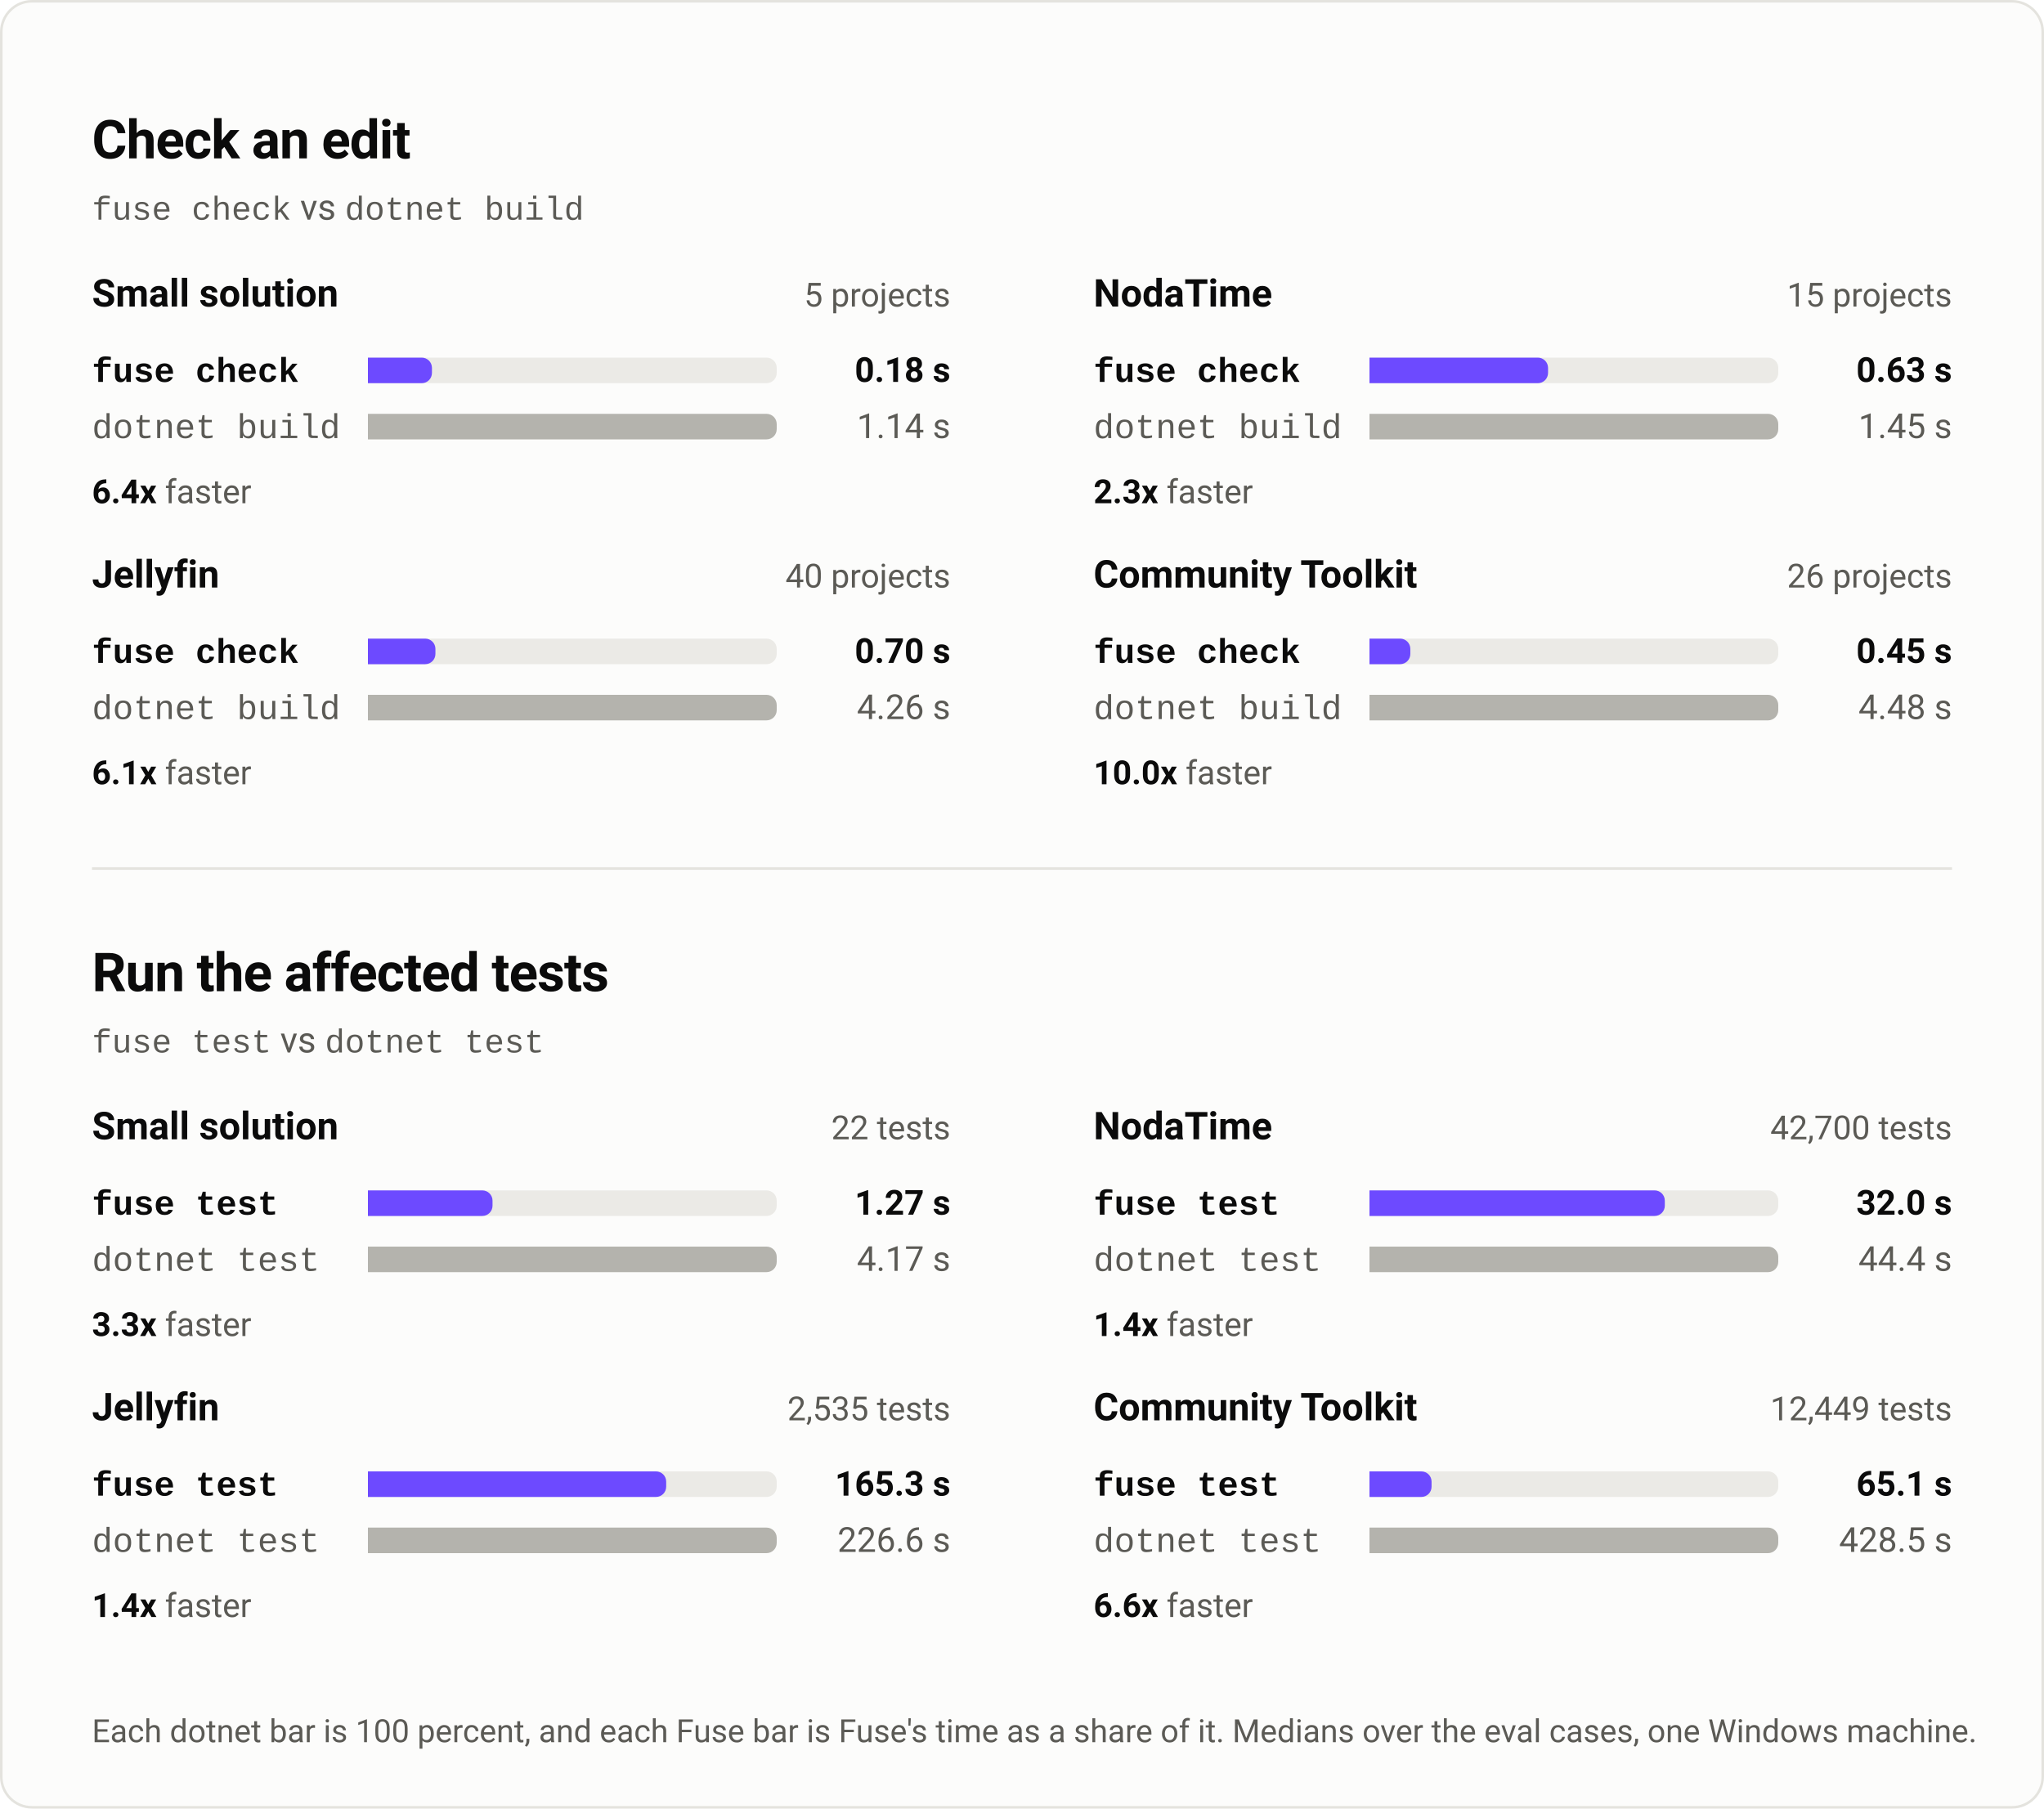
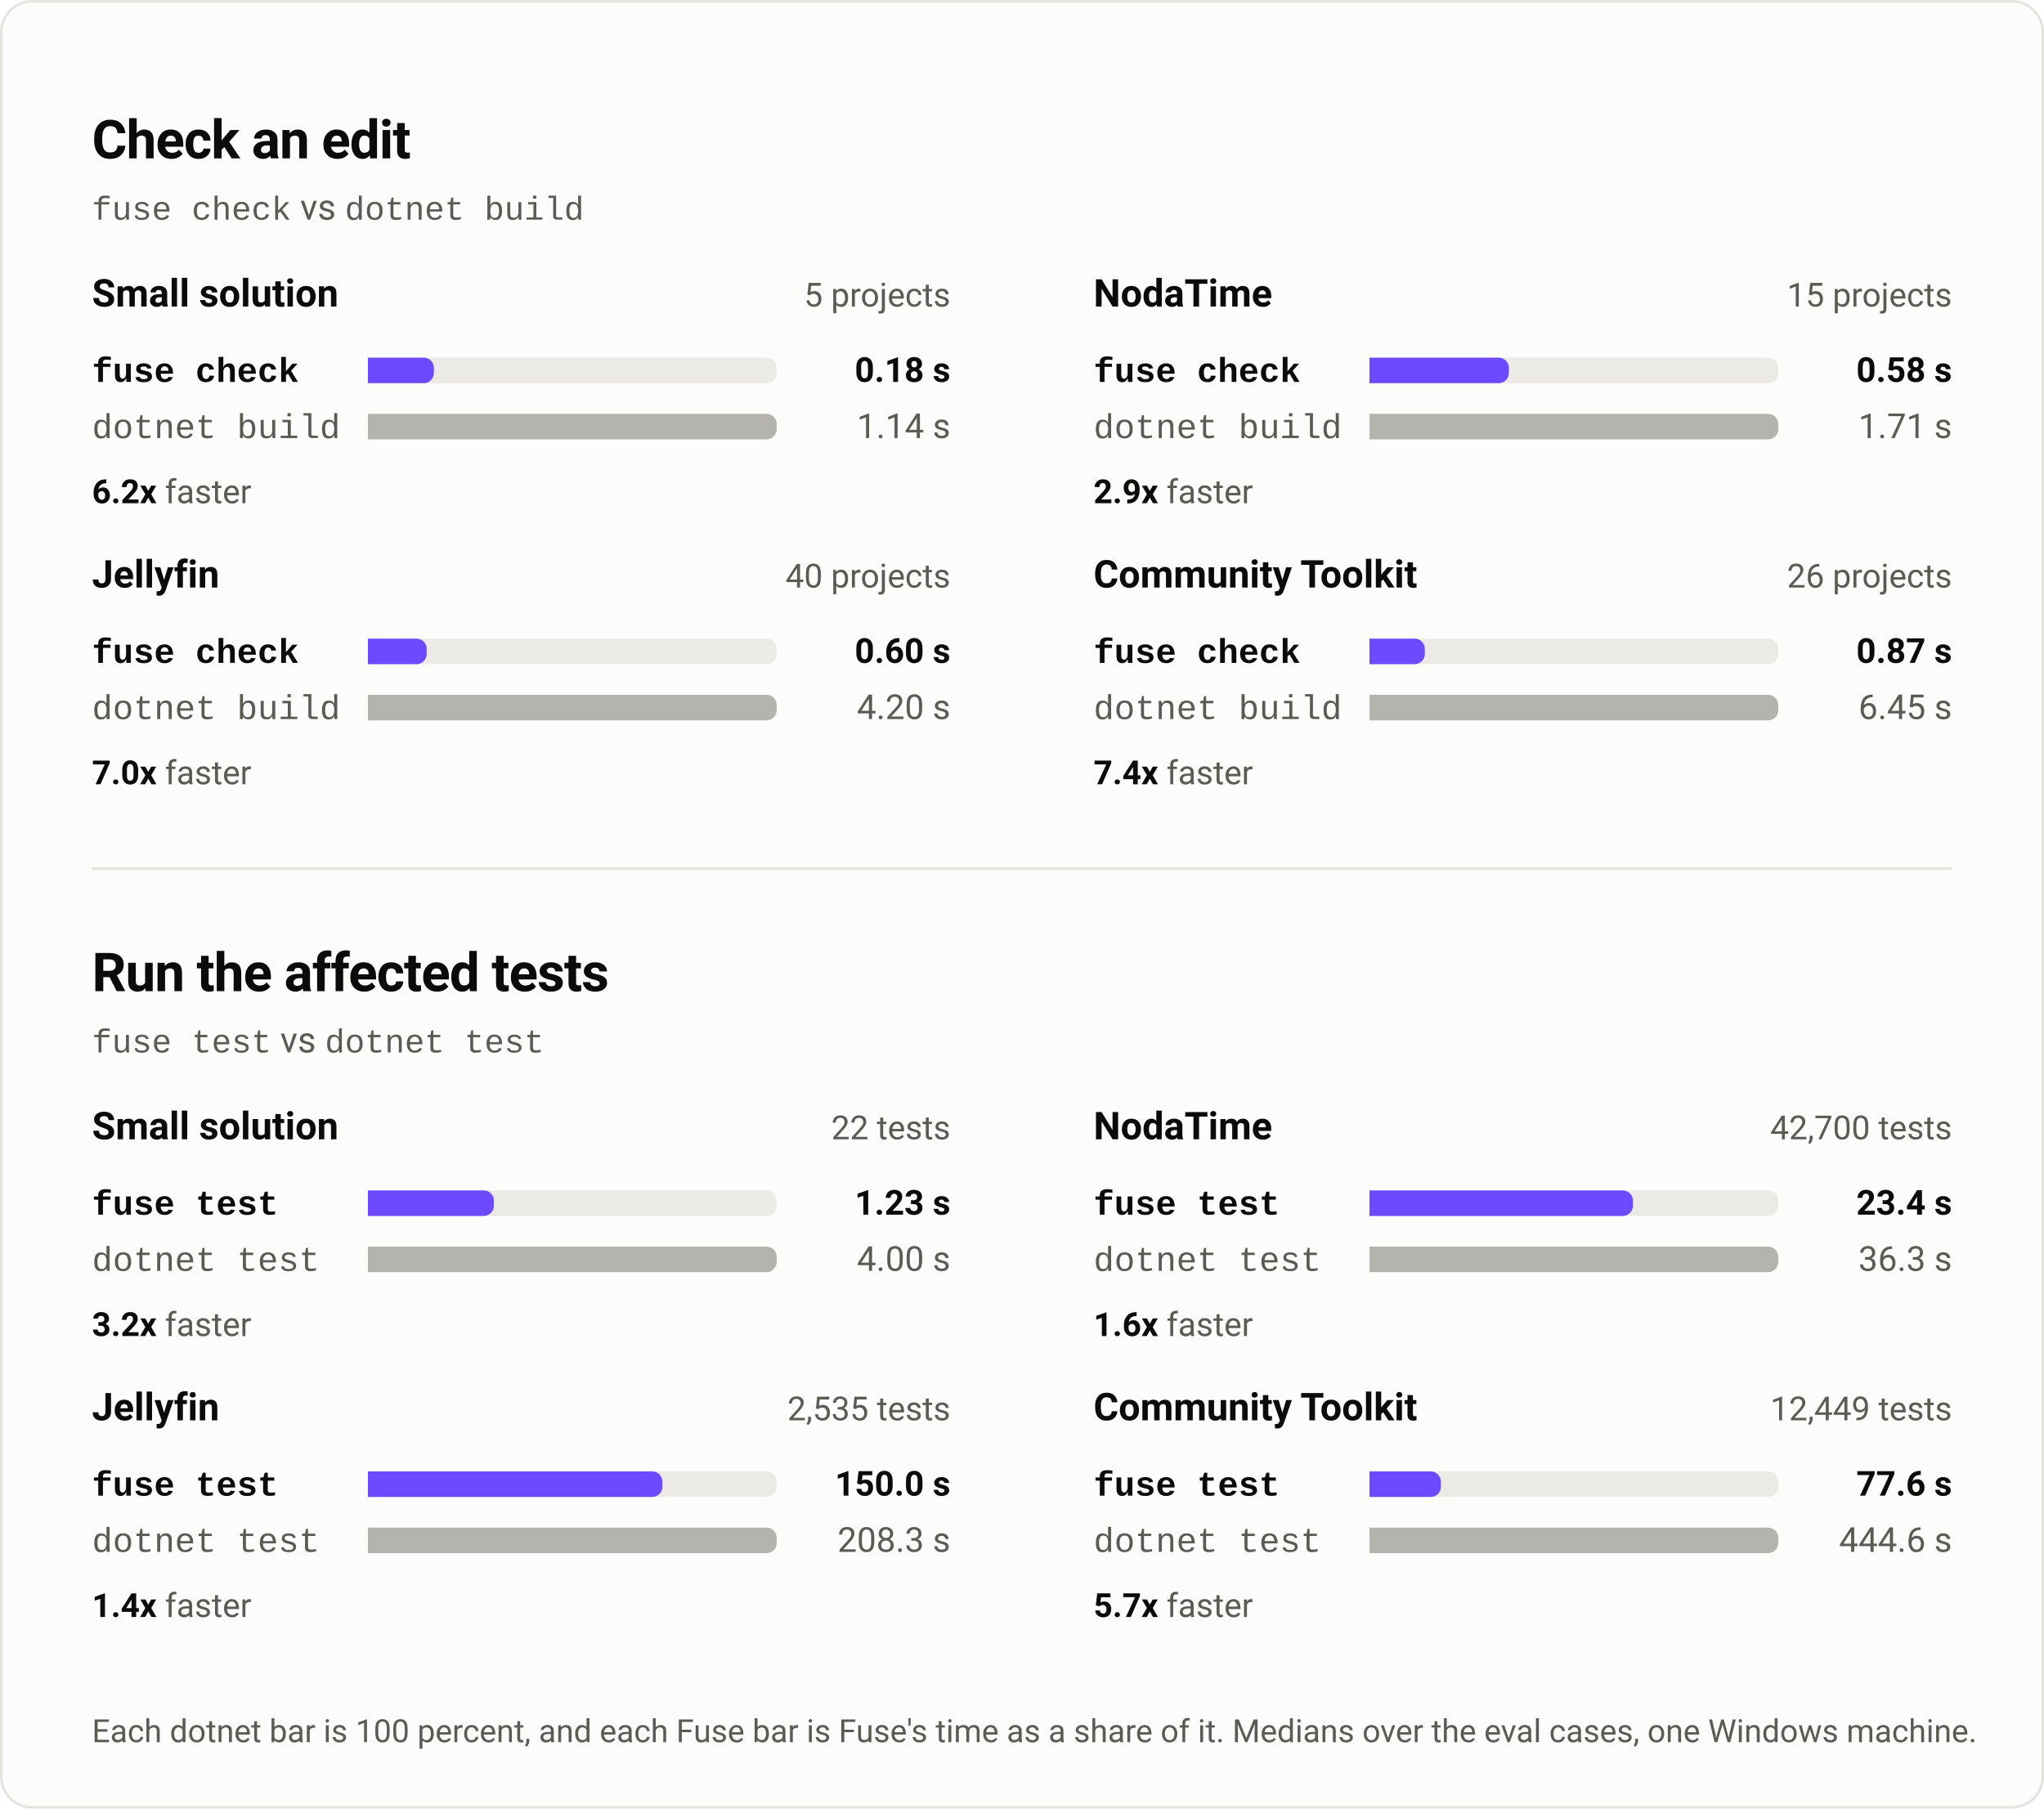
<svg xmlns="http://www.w3.org/2000/svg" viewBox="0 0 800 708" width="800" height="708" role="img" aria-labelledby="t d">
  <style>
  .bg { fill: #fcfcfb; stroke: #e4e3de; }
  .rule { stroke: #e4e3de; }
  text { font-family: ui-sans-serif, system-ui, -apple-system, "Segoe UI", Roboto, sans-serif; fill: #0b0b0b; }
  .mono { font-family: ui-monospace, SFMono-Regular, Consolas, "Liberation Mono", monospace; }
  .panel { font-size: 21px; font-weight: 700; letter-spacing: -0.3px; }
  .sub { font-size: 14px; fill: #5b5a55; }
  .sub .mono { font-size: 13px; }
  .repo { font-size: 15px; font-weight: 600; }
  .meta, .note { font-size: 13px; fill: #5b5a55; }
  .note { font-size: 12.5px; }
  .cmd, .t { font-size: 13.5px; fill: #5b5a55; }
  .t { font-variant-numeric: tabular-nums; }
  .fuse-text { fill: #0b0b0b; font-weight: 600; }
  .speed { font-size: 13px; fill: #5b5a55; }
  .speed tspan { fill: #0b0b0b; font-weight: 600; }
  .track { fill: #ebeae6; }
  .fill-slow { fill: #b4b3ad; }
  .fill-fuse { fill: #6d4aff; }
  @media (prefers-color-scheme: dark) {
    .bg { fill: #1a1a19; stroke: #34332f; }
    .rule { stroke: #34332f; }
    text, .fuse-text, .speed tspan { fill: #f4f4f0; }
    .sub, .meta, .note, .cmd, .t, .speed { fill: #b9b8af; }
    .fuse-text { fill: #f4f4f0; }
    .track { fill: #2e2d2a; }
    .fill-slow { fill: #6f6e68; }
    .fill-fuse { fill: #9b85ff; }
  }
</style>
  <rect class="bg" x="0.5" y="0.5" width="799" height="707" rx="12" />
  <text class="panel" x="36" y="62">Check an edit</text>
  <text class="sub" x="36" y="86">
    <tspan class="mono">fuse check</tspan> vs <tspan class="mono">dotnet build</tspan>
  </text>
  <text class="repo" x="36" y="120">Small solution</text>
  <text class="meta" x="372" y="120" text-anchor="end">5 projects</text>
  <text class="cmd mono fuse-text" x="36" y="149.5">fuse check</text>
  <path class="track" d="M144,140h156a4,4 0 0 1 4,4v2a4,4 0 0 1 -4,4h-156z" />
-   <path class="fill-fuse" d="M144,140h21.06a4,4 0 0 1 4,4v2a4,4 0 0 1 -4,4h-21.06z" />
+   <path class="fill-fuse" d="M144,140h21.81a4,4 0 0 1 4,4v2a4,4 0 0 1 -4,4h-21.81z" />
  <text class="t fuse-text" x="372" y="149.5" text-anchor="end">0.18 s</text>
  <text class="cmd mono" x="36" y="171.5">dotnet build</text>
  <path class="fill-slow" d="M144,162h156a4,4 0 0 1 4,4v2a4,4 0 0 1 -4,4h-156z" />
  <text class="t" x="372" y="171.5" text-anchor="end">1.14 s</text>
  <text class="speed" x="36" y="197">
-     <tspan>6.4x</tspan> faster</text>
+     <tspan>6.2x</tspan> faster</text>
  <text class="repo" x="428" y="120">NodaTime</text>
  <text class="meta" x="764" y="120" text-anchor="end">15 projects</text>
  <text class="cmd mono fuse-text" x="428" y="149.5">fuse check</text>
  <path class="track" d="M536,140h156a4,4 0 0 1 4,4v2a4,4 0 0 1 -4,4h-156z" />
-   <path class="fill-fuse" d="M536,140h65.89a4,4 0 0 1 4,4v2a4,4 0 0 1 -4,4h-65.89z" />
-   <text class="t fuse-text" x="764" y="149.5" text-anchor="end">0.63 s</text>
+   <path class="fill-fuse" d="M536,140h50.55a4,4 0 0 1 4,4v2a4,4 0 0 1 -4,4h-50.55z" />
+   <text class="t fuse-text" x="764" y="149.5" text-anchor="end">0.58 s</text>
  <text class="cmd mono" x="428" y="171.5">dotnet build</text>
  <path class="fill-slow" d="M536,162h156a4,4 0 0 1 4,4v2a4,4 0 0 1 -4,4h-156z" />
-   <text class="t" x="764" y="171.5" text-anchor="end">1.45 s</text>
+   <text class="t" x="764" y="171.5" text-anchor="end">1.71 s</text>
  <text class="speed" x="428" y="197">
-     <tspan>2.3x</tspan> faster</text>
+     <tspan>2.9x</tspan> faster</text>
  <text class="repo" x="36" y="230">Jellyfin</text>
  <text class="meta" x="372" y="230" text-anchor="end">40 projects</text>
  <text class="cmd mono fuse-text" x="36" y="259.5">fuse check</text>
  <path class="track" d="M144,250h156a4,4 0 0 1 4,4v2a4,4 0 0 1 -4,4h-156z" />
-   <path class="fill-fuse" d="M144,250h22.42a4,4 0 0 1 4,4v2a4,4 0 0 1 -4,4h-22.42z" />
-   <text class="t fuse-text" x="372" y="259.5" text-anchor="end">0.70 s</text>
+   <path class="fill-fuse" d="M144,250h19a4,4 0 0 1 4,4v2a4,4 0 0 1 -4,4h-19z" />
+   <text class="t fuse-text" x="372" y="259.5" text-anchor="end">0.60 s</text>
  <text class="cmd mono" x="36" y="281.5">dotnet build</text>
  <path class="fill-slow" d="M144,272h156a4,4 0 0 1 4,4v2a4,4 0 0 1 -4,4h-156z" />
-   <text class="t" x="372" y="281.5" text-anchor="end">4.26 s</text>
+   <text class="t" x="372" y="281.5" text-anchor="end">4.20 s</text>
  <text class="speed" x="36" y="307">
-     <tspan>6.1x</tspan> faster</text>
+     <tspan>7.0x</tspan> faster</text>
  <text class="repo" x="428" y="230">Community Toolkit</text>
  <text class="meta" x="764" y="230" text-anchor="end">26 projects</text>
  <text class="cmd mono fuse-text" x="428" y="259.5">fuse check</text>
  <path class="track" d="M536,250h156a4,4 0 0 1 4,4v2a4,4 0 0 1 -4,4h-156z" />
-   <path class="fill-fuse" d="M536,250h11.99a4,4 0 0 1 4,4v2a4,4 0 0 1 -4,4h-11.99z" />
-   <text class="t fuse-text" x="764" y="259.5" text-anchor="end">0.45 s</text>
+   <path class="fill-fuse" d="M536,250h17.66a4,4 0 0 1 4,4v2a4,4 0 0 1 -4,4h-17.66z" />
+   <text class="t fuse-text" x="764" y="259.5" text-anchor="end">0.87 s</text>
  <text class="cmd mono" x="428" y="281.5">dotnet build</text>
  <path class="fill-slow" d="M536,272h156a4,4 0 0 1 4,4v2a4,4 0 0 1 -4,4h-156z" />
-   <text class="t" x="764" y="281.5" text-anchor="end">4.48 s</text>
+   <text class="t" x="764" y="281.5" text-anchor="end">6.45 s</text>
  <text class="speed" x="428" y="307">
-     <tspan>10.0x</tspan> faster</text>
+     <tspan>7.4x</tspan> faster</text>
  <line class="rule" x1="36" y1="340" x2="764" y2="340" />
  <text class="panel" x="36" y="388">Run the affected tests</text>
  <text class="sub" x="36" y="412">
    <tspan class="mono">fuse test</tspan> vs <tspan class="mono">dotnet test</tspan>
  </text>
  <text class="repo" x="36" y="446">Small solution</text>
  <text class="meta" x="372" y="446" text-anchor="end">22 tests</text>
  <text class="cmd mono fuse-text" x="36" y="475.5">fuse test</text>
  <path class="track" d="M144,466h156a4,4 0 0 1 4,4v2a4,4 0 0 1 -4,4h-156z" />
-   <path class="fill-fuse" d="M144,466h44.77a4,4 0 0 1 4,4v2a4,4 0 0 1 -4,4h-44.77z" />
-   <text class="t fuse-text" x="372" y="475.5" text-anchor="end">1.27 s</text>
+   <path class="fill-fuse" d="M144,466h45.3a4,4 0 0 1 4,4v2a4,4 0 0 1 -4,4h-45.3z" />
+   <text class="t fuse-text" x="372" y="475.5" text-anchor="end">1.23 s</text>
  <text class="cmd mono" x="36" y="497.5">dotnet test</text>
  <path class="fill-slow" d="M144,488h156a4,4 0 0 1 4,4v2a4,4 0 0 1 -4,4h-156z" />
-   <text class="t" x="372" y="497.5" text-anchor="end">4.17 s</text>
+   <text class="t" x="372" y="497.5" text-anchor="end">4.00 s</text>
  <text class="speed" x="36" y="523">
-     <tspan>3.3x</tspan> faster</text>
+     <tspan>3.2x</tspan> faster</text>
  <text class="repo" x="428" y="446">NodaTime</text>
  <text class="meta" x="764" y="446" text-anchor="end">42,700 tests</text>
  <text class="cmd mono fuse-text" x="428" y="475.5">fuse test</text>
  <path class="track" d="M536,466h156a4,4 0 0 1 4,4v2a4,4 0 0 1 -4,4h-156z" />
-   <path class="fill-fuse" d="M536,466h111.59a4,4 0 0 1 4,4v2a4,4 0 0 1 -4,4h-111.59z" />
-   <text class="t fuse-text" x="764" y="475.5" text-anchor="end">32.0 s</text>
+   <path class="fill-fuse" d="M536,466h99.12a4,4 0 0 1 4,4v2a4,4 0 0 1 -4,4h-99.12z" />
+   <text class="t fuse-text" x="764" y="475.5" text-anchor="end">23.4 s</text>
  <text class="cmd mono" x="428" y="497.5">dotnet test</text>
  <path class="fill-slow" d="M536,488h156a4,4 0 0 1 4,4v2a4,4 0 0 1 -4,4h-156z" />
-   <text class="t" x="764" y="497.5" text-anchor="end">44.4 s</text>
+   <text class="t" x="764" y="497.5" text-anchor="end">36.3 s</text>
  <text class="speed" x="428" y="523">
-     <tspan>1.4x</tspan> faster</text>
+     <tspan>1.6x</tspan> faster</text>
  <text class="repo" x="36" y="556">Jellyfin</text>
  <text class="meta" x="372" y="556" text-anchor="end">2,535 tests</text>
  <text class="cmd mono fuse-text" x="36" y="585.5">fuse test</text>
  <path class="track" d="M144,576h156a4,4 0 0 1 4,4v2a4,4 0 0 1 -4,4h-156z" />
-   <path class="fill-fuse" d="M144,576h112.74a4,4 0 0 1 4,4v2a4,4 0 0 1 -4,4h-112.74z" />
-   <text class="t fuse-text" x="372" y="585.5" text-anchor="end">165.3 s</text>
+   <path class="fill-fuse" d="M144,576h111.26a4,4 0 0 1 4,4v2a4,4 0 0 1 -4,4h-111.26z" />
+   <text class="t fuse-text" x="372" y="585.5" text-anchor="end">150.0 s</text>
  <text class="cmd mono" x="36" y="607.5">dotnet test</text>
  <path class="fill-slow" d="M144,598h156a4,4 0 0 1 4,4v2a4,4 0 0 1 -4,4h-156z" />
-   <text class="t" x="372" y="607.5" text-anchor="end">226.6 s</text>
+   <text class="t" x="372" y="607.5" text-anchor="end">208.3 s</text>
  <text class="speed" x="36" y="633">
    <tspan>1.4x</tspan> faster</text>
  <text class="repo" x="428" y="556">Community Toolkit</text>
  <text class="meta" x="764" y="556" text-anchor="end">12,449 tests</text>
  <text class="cmd mono fuse-text" x="428" y="585.5">fuse test</text>
  <path class="track" d="M536,576h156a4,4 0 0 1 4,4v2a4,4 0 0 1 -4,4h-156z" />
-   <path class="fill-fuse" d="M536,576h20.3a4,4 0 0 1 4,4v2a4,4 0 0 1 -4,4h-20.3z" />
-   <text class="t fuse-text" x="764" y="585.5" text-anchor="end">65.1 s</text>
+   <path class="fill-fuse" d="M536,576h23.94a4,4 0 0 1 4,4v2a4,4 0 0 1 -4,4h-23.94z" />
+   <text class="t fuse-text" x="764" y="585.5" text-anchor="end">77.6 s</text>
  <text class="cmd mono" x="428" y="607.5">dotnet test</text>
  <path class="fill-slow" d="M536,598h156a4,4 0 0 1 4,4v2a4,4 0 0 1 -4,4h-156z" />
-   <text class="t" x="764" y="607.5" text-anchor="end">428.5 s</text>
+   <text class="t" x="764" y="607.5" text-anchor="end">444.6 s</text>
  <text class="speed" x="428" y="633">
-     <tspan>6.6x</tspan> faster</text>
+     <tspan>5.7x</tspan> faster</text>
  <text class="note" x="36" y="682">Each dotnet bar is 100 percent, and each Fuse bar is Fuse's time as a share of it. Medians over the eval cases, one Windows machine.</text>
</svg>
